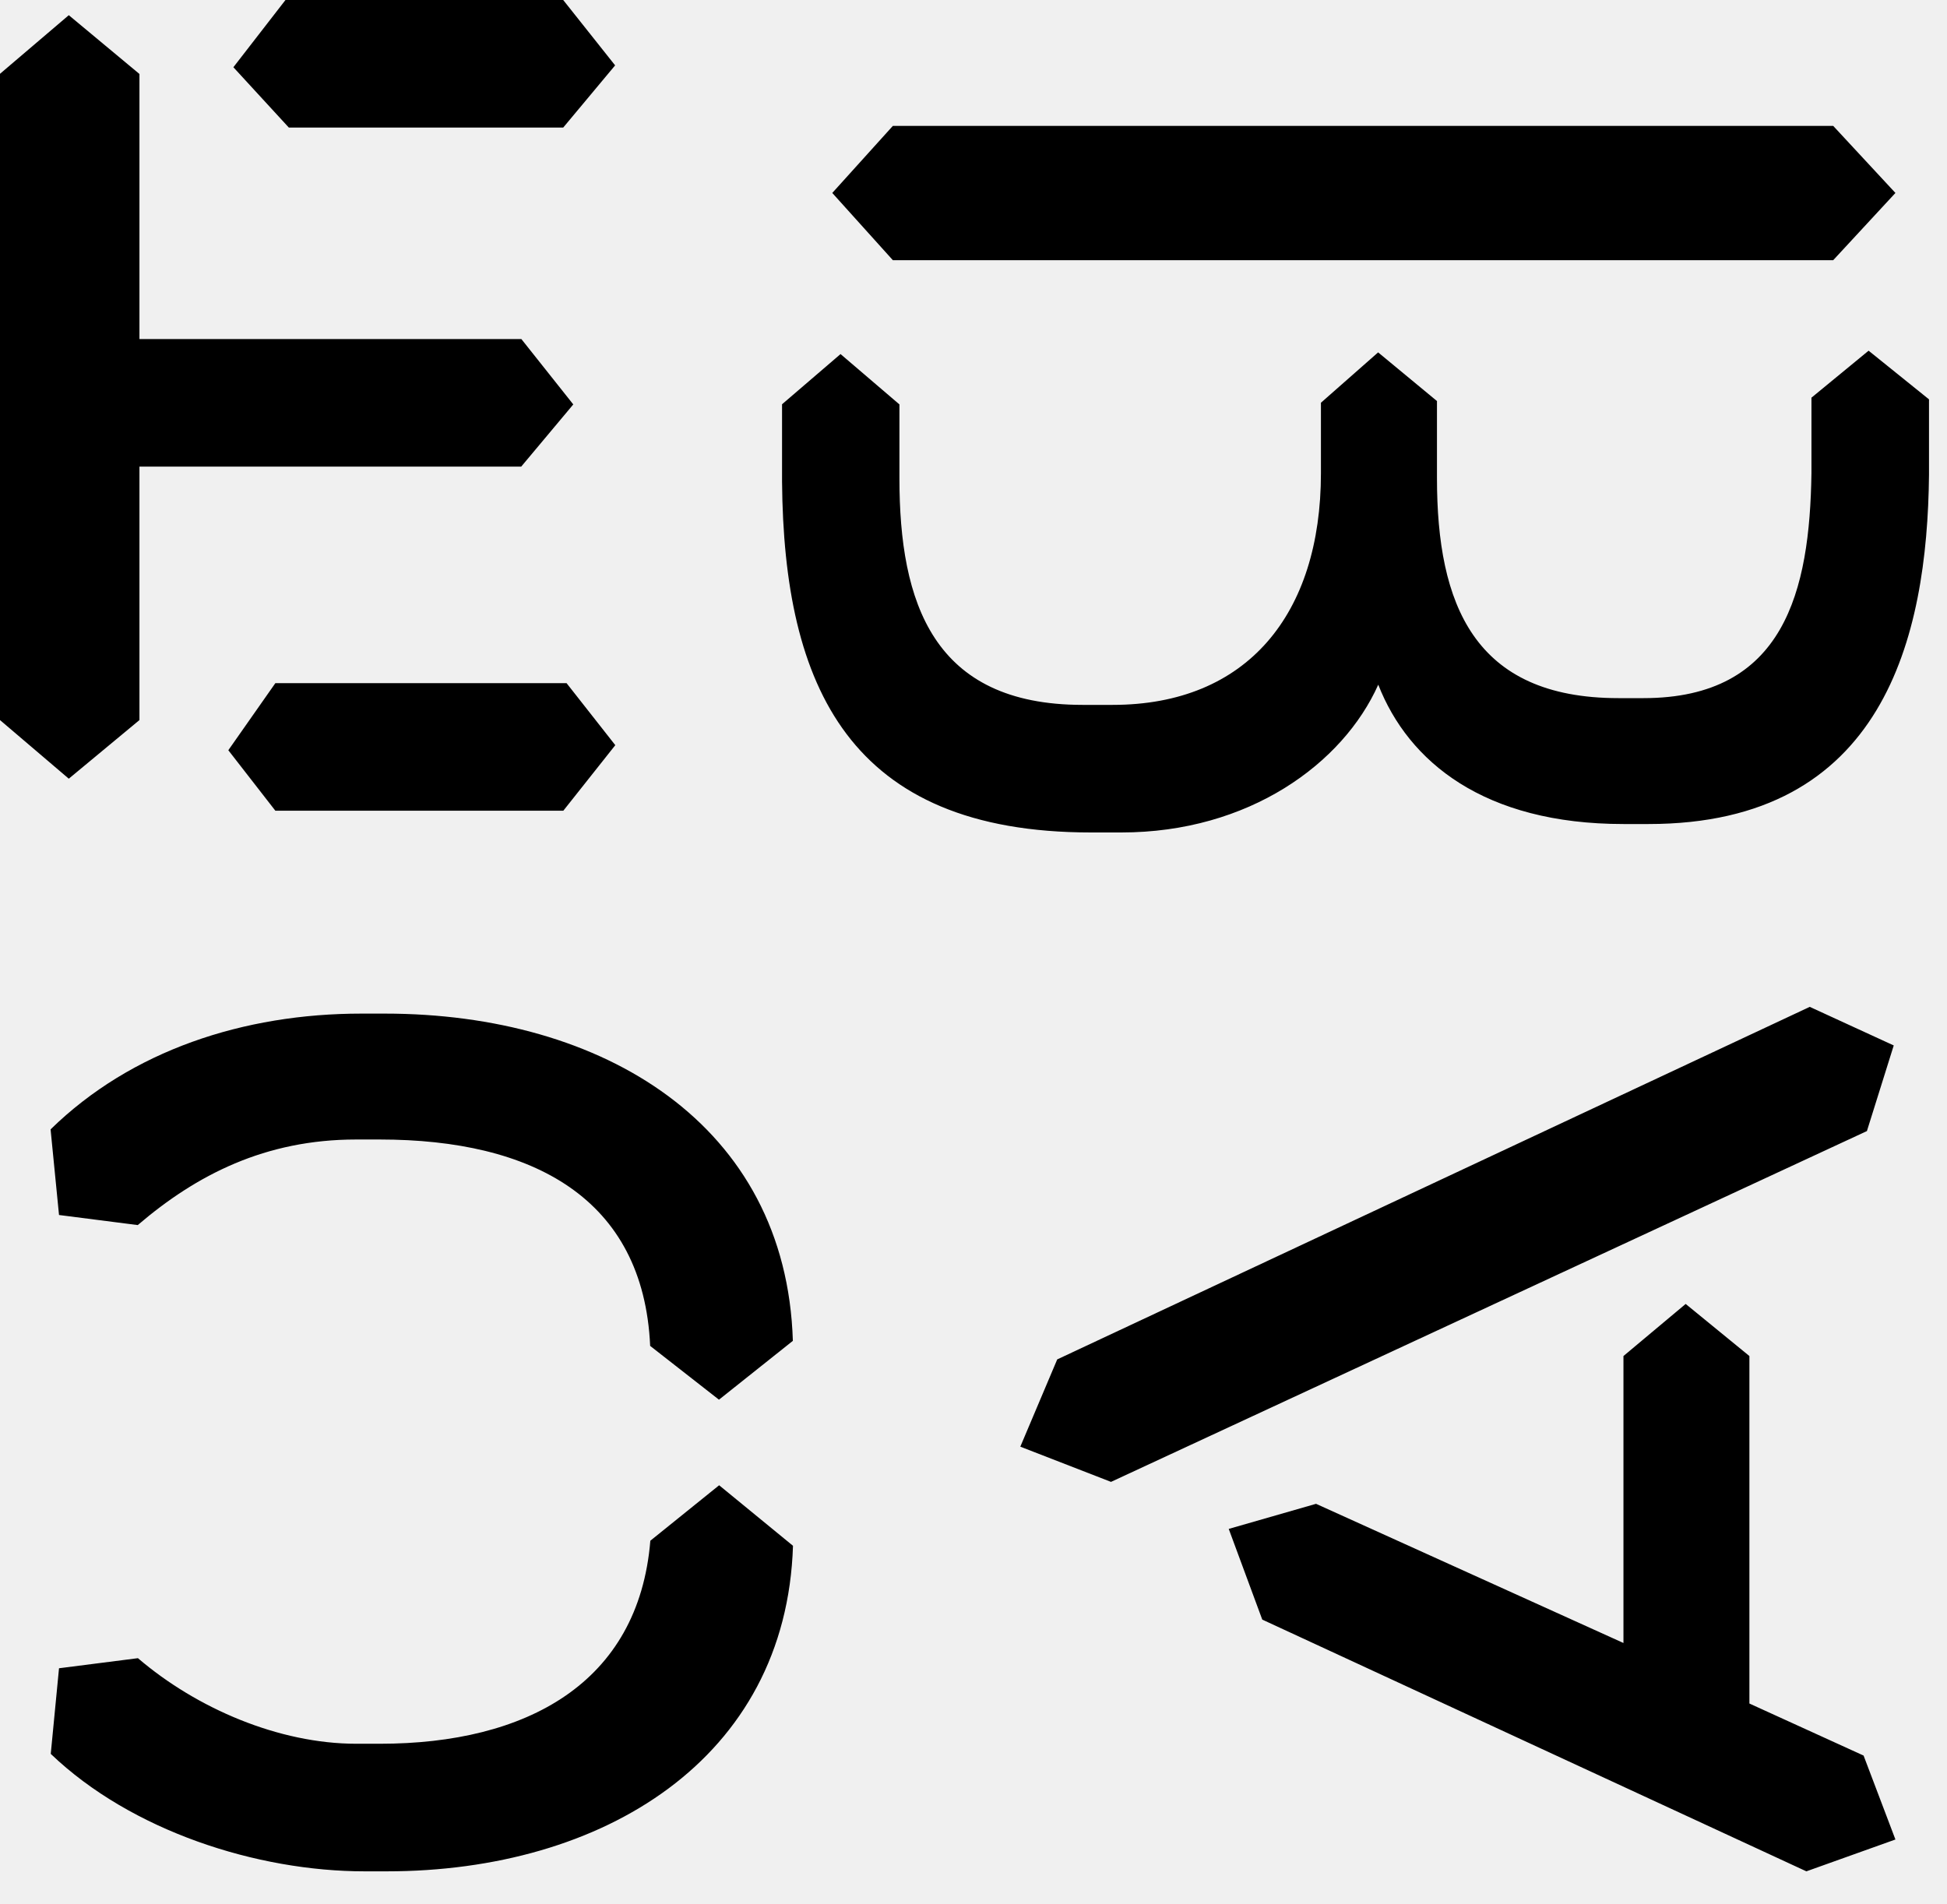
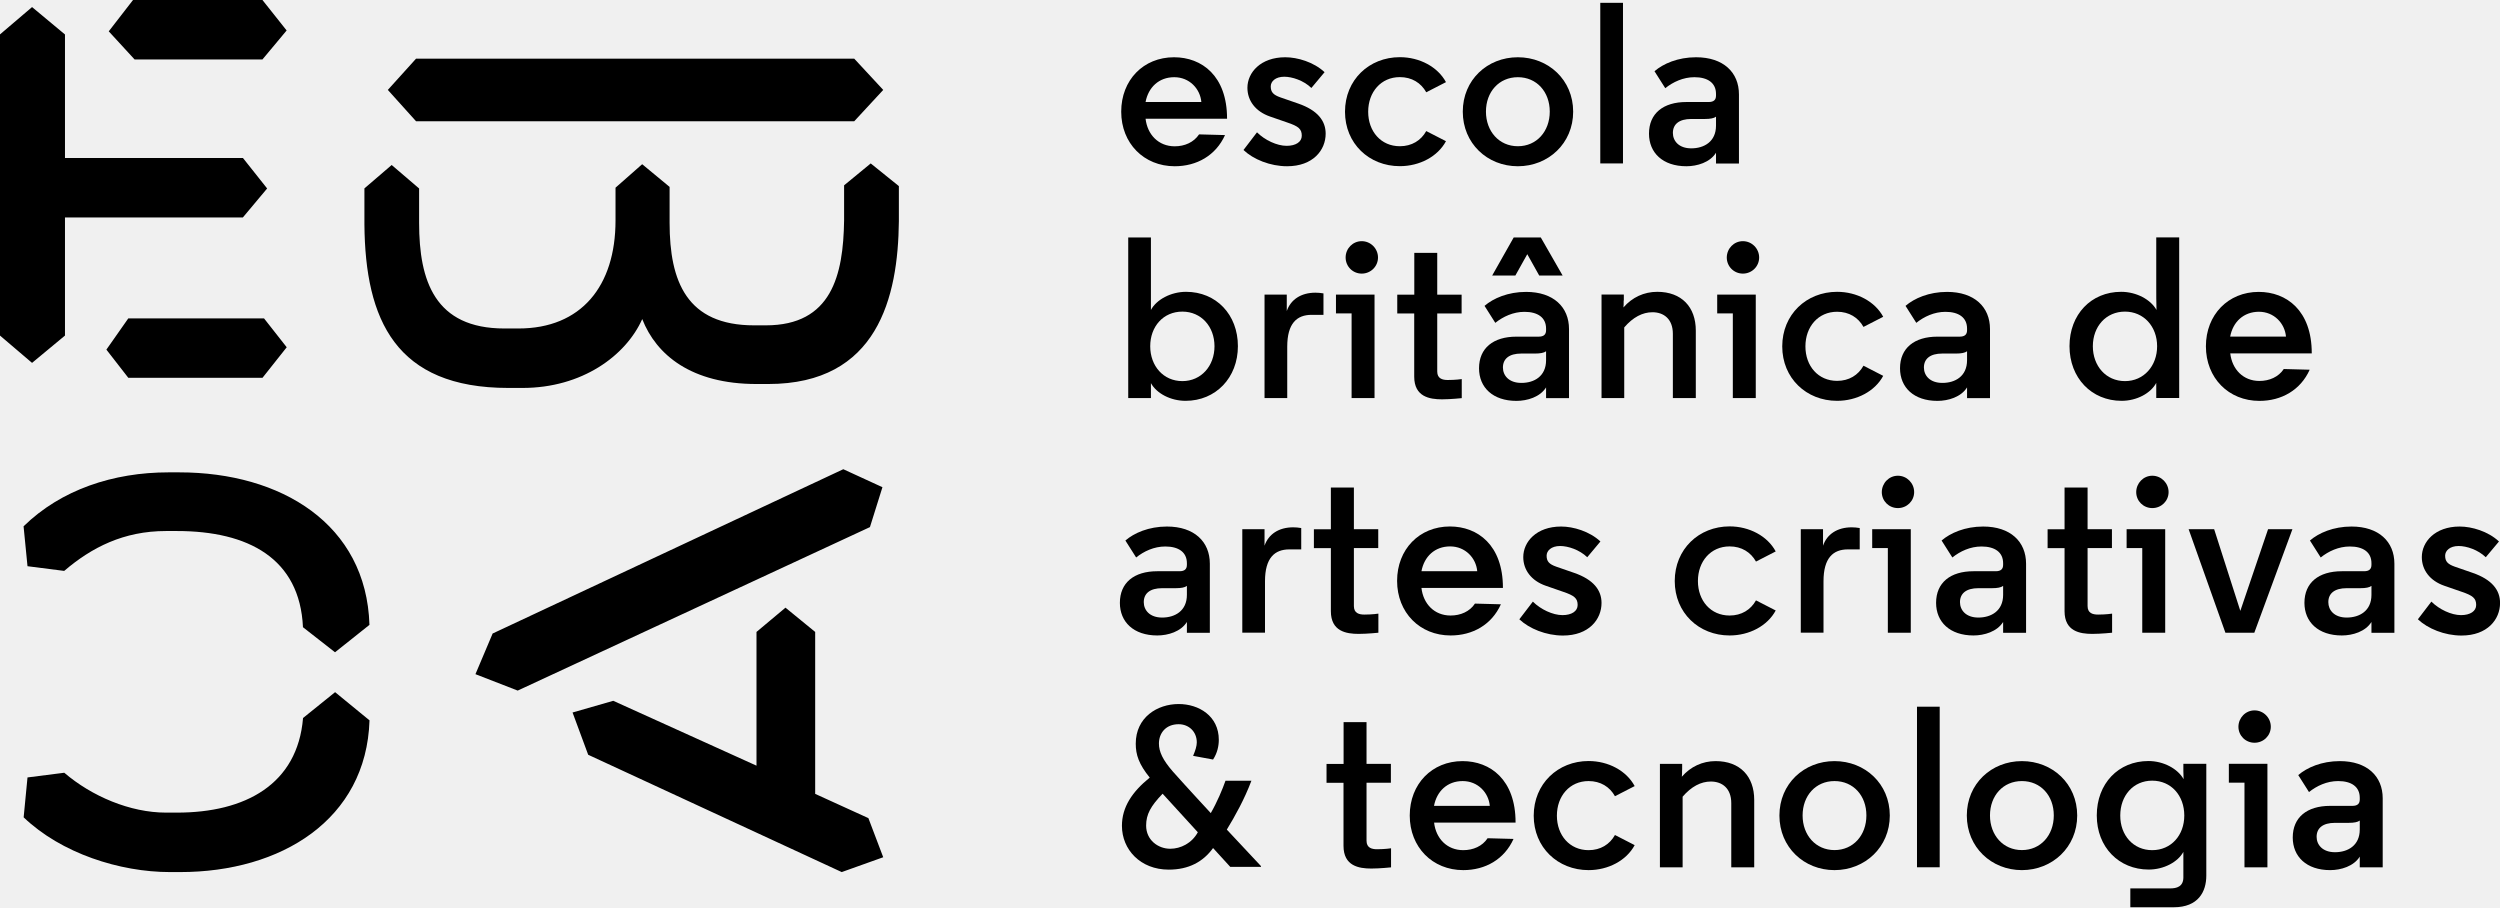
- <svg xmlns="http://www.w3.org/2000/svg" width="45" height="44" viewBox="0 0 45 44" fill="none">
-   <path d="M1.59 0.351L3.223 1.71V7.837H12.05L13.25 9.348L12.046 10.786H3.223V16.644L1.59 17.999L0 16.644V1.706L1.59 0.351ZM6.364 15.791H13.095L14.221 17.224L13.02 18.739H6.364L5.277 17.341L6.364 15.791ZM6.598 0H13.017L14.217 1.511L13.017 2.949H6.676L5.394 1.554L6.598 0ZM42.37 2.91L43.808 4.46L42.37 6.014H20.636L19.236 4.46L20.636 2.91H42.37ZM18.071 9.348L19.427 8.184L20.788 9.348V11.058C20.788 13.929 21.563 16.293 25.02 16.293H25.717C28.823 16.293 30.53 14.198 30.53 10.937V9.309L31.852 8.145L33.212 9.27V11.054C33.212 13.964 34.065 16.137 37.405 16.137H37.986C41.248 16.137 41.828 13.652 41.867 10.937V9.192L43.188 8.106L44.584 9.231V10.976C44.545 14.739 43.535 19.047 38.103 19.047H37.522C34.299 19.047 32.553 17.61 31.855 15.826C31.041 17.649 28.866 19.242 25.916 19.242H25.215C19.626 19.242 18.114 15.869 18.075 11.132V9.348H18.071ZM29.174 37.436L28.399 35.34L30.417 34.76L37.522 37.977V31.344L38.96 30.14L40.433 31.344V39.376L43.072 40.579L43.808 42.519L41.75 43.255L29.174 37.436ZM41.828 23.273L43.769 24.165L43.149 26.144L25.678 34.253L23.582 33.439L24.435 31.422L41.828 23.273ZM16.621 34.331L18.328 35.73C18.172 40.657 13.94 43.255 8.936 43.255H8.43C5.943 43.255 3.036 42.324 1.173 40.54L1.364 38.561L3.188 38.328C4.548 39.492 6.45 40.306 8.235 40.306H8.78C12.159 40.306 14.759 38.912 15.031 35.613L16.621 34.331ZM15.027 31.11C14.872 27.694 12.311 26.339 8.776 26.339H8.231C6.134 26.339 4.544 27.153 3.184 28.317L1.364 28.084L1.169 26.105C3.032 24.282 5.631 23.429 8.352 23.429H8.893C13.94 23.429 18.172 25.992 18.325 30.993L16.617 32.353L15.027 31.11Z" fill="black" />
+ <svg xmlns="http://www.w3.org/2000/svg" width="124" height="45" viewBox="0 0 124 45" fill="none">
+   <g clip-path="url(#clip0_91_150)">
+     <path d="M1.59 0.351L3.223 1.71V7.837H12.05L13.25 9.348L12.046 10.786H3.223V16.644L1.59 17.999L0 16.644V1.706L1.59 0.351ZM6.364 15.791H13.095L14.221 17.224L13.02 18.739H6.364L5.277 17.341L6.364 15.791ZM6.598 0H13.017L14.217 1.511L13.017 2.949H6.676L5.394 1.554L6.598 0ZM42.37 2.91L43.808 4.46L42.37 6.014H20.636L19.236 4.46L20.636 2.91H42.37ZM18.071 9.348L19.427 8.184L20.788 9.348V11.058C20.788 13.929 21.563 16.293 25.02 16.293H25.717C28.823 16.293 30.53 14.198 30.53 10.937V9.309L31.852 8.145L33.212 9.27V11.054C33.212 13.964 34.065 16.137 37.405 16.137H37.986C41.248 16.137 41.828 13.652 41.867 10.937V9.192L43.188 8.106L44.584 9.231V10.976C44.545 14.739 43.535 19.047 38.103 19.047H37.522C34.299 19.047 32.553 17.61 31.855 15.826C31.041 17.649 28.866 19.242 25.916 19.242H25.215C19.626 19.242 18.114 15.869 18.075 11.132V9.348H18.071ZM29.174 37.436L28.399 35.34L30.417 34.76L37.522 37.977V31.344L38.96 30.14L40.433 31.344V39.376L43.072 40.579L43.808 42.519L41.75 43.255L29.174 37.436ZM41.828 23.273L43.769 24.165L43.149 26.144L25.678 34.253L23.582 33.439L24.435 31.422L41.828 23.273ZM16.621 34.331L18.328 35.73C18.172 40.657 13.94 43.255 8.936 43.255H8.43C5.943 43.255 3.036 42.324 1.173 40.54L1.364 38.561L3.188 38.328C4.548 39.492 6.45 40.306 8.235 40.306H8.78C12.159 40.306 14.759 38.912 15.031 35.613L16.621 34.331ZM15.027 31.11C14.872 27.694 12.311 26.339 8.776 26.339H8.231C6.134 26.339 4.544 27.153 3.184 28.317L1.364 28.084L1.169 26.105C3.032 24.282 5.631 23.429 8.352 23.429H8.893C13.94 23.429 18.172 25.992 18.325 30.993L16.617 32.353L15.027 31.11Z" fill="black" />
+     <path d="M60.866 5.889H56.82C56.91 6.676 57.46 7.257 58.266 7.257C58.757 7.257 59.209 7.062 59.474 6.665L60.761 6.7C60.304 7.712 59.361 8.246 58.266 8.246C56.739 8.246 55.612 7.109 55.612 5.539C55.612 3.969 56.715 2.84 58.231 2.84C59.611 2.84 60.862 3.763 60.862 5.878V5.889H60.866ZM56.82 5.06H59.587C59.529 4.402 58.995 3.829 58.243 3.829C57.483 3.829 56.957 4.331 56.82 5.06Z" fill="black" />
+     <path d="M65.044 4.363C64.658 3.989 64.089 3.806 63.699 3.806C63.255 3.806 63.029 4.043 63.029 4.285C63.029 4.569 63.154 4.705 63.508 4.83L64.397 5.138C65.352 5.469 65.753 5.991 65.753 6.63C65.753 7.447 65.126 8.246 63.84 8.246C62.998 8.246 62.164 7.903 61.677 7.44L62.347 6.563C62.733 6.949 63.337 7.233 63.816 7.233C64.272 7.233 64.568 7.039 64.568 6.731C64.568 6.4 64.409 6.263 63.84 6.073L62.986 5.777C62.269 5.527 61.872 4.99 61.872 4.355C61.872 3.603 62.522 2.84 63.75 2.84C64.354 2.84 65.161 3.077 65.699 3.58L65.044 4.363Z" fill="black" />
+     <path d="M69.432 7.253C70.025 7.253 70.481 6.968 70.742 6.501L71.72 7.003C71.311 7.767 70.41 8.242 69.432 8.242C67.904 8.242 66.712 7.116 66.712 5.543C66.712 3.961 67.908 2.836 69.432 2.836C70.41 2.836 71.311 3.315 71.72 4.074L70.742 4.577C70.481 4.109 70.025 3.825 69.432 3.825C68.497 3.825 67.862 4.565 67.862 5.543C67.862 6.52 68.497 7.253 69.432 7.253Z" fill="black" />
+     <path d="M75.286 2.84C76.802 2.84 78.029 3.965 78.029 5.539C78.029 7.109 76.798 8.246 75.286 8.246C73.77 8.246 72.554 7.109 72.554 5.539C72.554 3.965 73.77 2.84 75.286 2.84ZM75.286 3.829C74.35 3.829 73.703 4.557 73.703 5.535C73.703 6.513 74.354 7.253 75.286 7.253C76.221 7.253 76.868 6.513 76.868 5.535C76.868 4.557 76.221 3.829 75.286 3.829Z" fill="black" />
+     <path d="M80.5 0.14H79.374V8.106H80.5V0.14Z" fill="black" />
+     <path d="M85.114 4.659C85.114 4.113 84.705 3.829 84.043 3.829C83.485 3.829 82.983 4.067 82.597 4.374L82.063 3.533C82.495 3.159 83.224 2.84 84.124 2.84C85.481 2.84 86.252 3.591 86.252 4.682V8.11H85.114V7.576C84.818 8.055 84.179 8.246 83.645 8.246C82.472 8.246 81.79 7.576 81.79 6.63C81.79 5.628 82.495 5.06 83.645 5.06H84.748C85.009 5.06 85.114 4.947 85.114 4.74V4.659ZM85.114 6.232V5.788C85.013 5.866 84.83 5.901 84.569 5.901H83.887C83.283 5.901 82.975 6.162 82.975 6.594C82.975 6.992 83.271 7.358 83.887 7.358C84.522 7.358 85.114 7.027 85.114 6.232Z" fill="black" />
+     <path d="M57.086 19.744H55.96V11.779H57.086V15.374C57.359 14.86 58.076 14.474 58.828 14.474C60.321 14.474 61.4 15.6 61.4 17.17C61.4 18.739 60.297 19.881 58.805 19.881C58.064 19.881 57.371 19.518 57.086 19.004V19.744ZM57.051 17.174C57.051 18.151 57.702 18.903 58.645 18.903C59.58 18.903 60.239 18.151 60.239 17.174C60.239 16.196 59.58 15.456 58.645 15.456C57.698 15.456 57.051 16.196 57.051 17.174Z" fill="black" />
+     <path d="M65.647 15.616H65.055C64.326 15.616 63.847 16.036 63.847 17.197V19.744H62.721V14.611H63.824V15.428C64.019 14.86 64.529 14.517 65.246 14.517C65.371 14.517 65.507 14.529 65.644 14.552V15.616H65.647Z" fill="black" />
+     <path d="M68.177 19.744H67.039V15.545H66.264V14.611H68.177V19.744ZM67.542 11.962C67.986 11.962 68.349 12.328 68.349 12.772C68.349 13.216 67.986 13.571 67.542 13.571C67.098 13.571 66.743 13.216 66.743 12.772C66.743 12.324 67.098 11.962 67.542 11.962Z" fill="black" />
+     <path d="M71.287 12.542V14.614H72.496V15.549H71.287V18.428C71.287 18.782 71.549 18.848 71.81 18.848C72.207 18.848 72.503 18.802 72.503 18.802V19.748C72.503 19.748 71.946 19.807 71.525 19.807C70.909 19.807 70.145 19.682 70.145 18.681V15.549H69.304V14.614H70.149V12.542H71.287Z" fill="black" />
+     <path d="M76.685 16.297C76.685 15.752 76.275 15.467 75.613 15.467C75.056 15.467 74.553 15.705 74.167 16.013L73.633 15.171C74.066 14.797 74.794 14.478 75.695 14.478C77.051 14.478 77.823 15.23 77.823 16.32V19.748H76.685V19.215C76.388 19.694 75.749 19.884 75.215 19.884C74.042 19.884 73.36 19.215 73.36 18.268C73.36 17.267 74.066 16.698 75.215 16.698H76.318C76.579 16.698 76.685 16.585 76.685 16.379V16.297ZM75.079 11.779H76.424L77.507 13.668H76.346L75.753 12.608L75.161 13.668H74.011L75.079 11.779ZM76.685 17.867V17.423C76.583 17.501 76.4 17.536 76.139 17.536H75.457C74.853 17.536 74.545 17.797 74.545 18.229C74.545 18.626 74.841 18.992 75.457 18.992C76.092 18.996 76.685 18.665 76.685 17.867Z" fill="black" />
+     <path d="M80.534 14.906C80.534 15.055 80.534 15.144 80.523 15.249C80.955 14.747 81.548 14.474 82.199 14.474C83.407 14.474 84.112 15.226 84.112 16.398V19.744H82.974V16.558C82.974 15.83 82.53 15.487 81.961 15.487C81.47 15.487 80.994 15.736 80.562 16.239V19.744H79.436V14.61H80.542V14.906H80.534Z" fill="black" />
+     <path d="M87.086 19.744H85.948V15.545H85.173V14.611H87.086V19.744ZM86.447 11.962C86.891 11.962 87.254 12.328 87.254 12.772C87.254 13.216 86.891 13.571 86.447 13.571C86.003 13.571 85.648 13.216 85.648 12.772C85.652 12.324 86.003 11.962 86.447 11.962Z" fill="black" />
+     <path d="M91.12 18.891C91.712 18.891 92.168 18.607 92.429 18.139L93.407 18.642C92.998 19.405 92.098 19.881 91.12 19.881C89.592 19.881 88.399 18.755 88.399 17.181C88.399 15.6 89.596 14.474 91.12 14.474C92.098 14.474 92.998 14.953 93.407 15.713L92.429 16.215C92.168 15.748 91.712 15.463 91.12 15.463C90.184 15.463 89.549 16.203 89.549 17.181C89.549 18.159 90.184 18.891 91.12 18.891Z" fill="black" />
+     <path d="M97.566 16.297C97.566 15.752 97.156 15.467 96.494 15.467C95.936 15.467 95.434 15.705 95.048 16.013L94.514 15.171C94.947 14.797 95.675 14.478 96.576 14.478C97.932 14.478 98.704 15.23 98.704 16.32V19.748H97.566V19.215C97.269 19.694 96.63 19.884 96.096 19.884C94.923 19.884 94.241 19.215 94.241 18.268C94.241 17.267 94.947 16.698 96.096 16.698H97.199C97.46 16.698 97.566 16.585 97.566 16.379V16.297ZM97.566 17.867V17.423C97.464 17.501 97.281 17.536 97.02 17.536H96.338C95.734 17.536 95.426 17.797 95.426 18.229C95.426 18.626 95.722 18.992 96.338 18.992C96.973 18.996 97.566 18.665 97.566 17.867Z" fill="black" />
+     <path d="M106.95 18.992C106.677 19.507 105.983 19.881 105.231 19.881C103.739 19.881 102.647 18.743 102.647 17.17C102.647 15.6 103.719 14.474 105.208 14.474C105.972 14.474 106.677 14.86 106.962 15.374C106.95 15.023 106.95 14.599 106.95 14.201V11.775H108.088V19.74H106.95V18.992ZM103.805 17.174C103.805 18.151 104.456 18.903 105.399 18.903C106.334 18.903 106.993 18.151 106.993 17.174C106.993 16.196 106.33 15.456 105.399 15.456C104.456 15.456 103.805 16.196 103.805 17.174Z" fill="black" />
+     <path d="M114.663 17.528H110.621C110.711 18.315 111.26 18.895 112.067 18.895C112.558 18.895 113.014 18.7 113.275 18.303L114.561 18.338C114.105 19.351 113.162 19.884 112.067 19.884C110.539 19.884 109.413 18.747 109.413 17.177C109.413 15.608 110.52 14.478 112.032 14.478C113.412 14.478 114.663 15.401 114.663 17.516V17.528ZM110.617 16.694H113.384C113.326 16.036 112.792 15.463 112.04 15.463C111.28 15.467 110.754 15.966 110.617 16.694Z" fill="black" />
+     <path d="M58.87 27.936C58.87 27.39 58.461 27.106 57.798 27.106C57.241 27.106 56.738 27.343 56.353 27.651L55.819 26.81C56.251 26.436 56.98 26.116 57.88 26.116C59.236 26.116 60.008 26.868 60.008 27.959V31.387H58.87V30.849C58.574 31.328 57.935 31.519 57.401 31.519C56.228 31.519 55.546 30.849 55.546 29.902C55.546 28.901 56.251 28.333 57.401 28.333H58.504C58.765 28.333 58.87 28.22 58.87 28.013V27.936ZM58.87 29.505V29.061C58.769 29.139 58.586 29.174 58.325 29.174H57.643C57.038 29.174 56.731 29.435 56.731 29.867C56.731 30.265 57.027 30.631 57.643 30.631C58.278 30.631 58.87 30.3 58.87 29.505Z" fill="black" />
+     <path d="M64.545 27.25H63.953C63.224 27.25 62.744 27.671 62.744 28.831V31.379H61.618V26.249H62.721V27.067C62.916 26.498 63.426 26.155 64.144 26.155C64.268 26.155 64.405 26.167 64.541 26.191V27.25H64.545Z" fill="black" />
+     <path d="M67.153 24.177V26.249H68.361V27.184H67.153V30.062C67.153 30.417 67.414 30.483 67.675 30.483C68.072 30.483 68.368 30.436 68.368 30.436V31.383C68.368 31.383 67.811 31.441 67.39 31.441C66.775 31.441 66.011 31.317 66.011 30.315V27.188H65.169V26.253H66.011V24.181H67.153V24.177Z" fill="black" />
+     <path d="M74.545 29.163H70.504C70.594 29.95 71.143 30.53 71.95 30.53C72.441 30.53 72.897 30.335 73.158 29.938L74.444 29.973C73.988 30.986 73.045 31.519 71.95 31.519C70.422 31.519 69.296 30.382 69.296 28.812C69.296 27.242 70.403 26.113 71.915 26.113C73.294 26.113 74.545 27.036 74.545 29.151V29.163ZM70.504 28.333H73.271C73.213 27.675 72.679 27.102 71.927 27.102C71.163 27.102 70.64 27.605 70.504 28.333Z" fill="black" />
+     <path d="M78.727 27.639C78.341 27.265 77.772 27.082 77.382 27.082C76.938 27.082 76.712 27.32 76.712 27.561C76.712 27.846 76.836 27.982 77.191 28.107L78.08 28.415C79.034 28.746 79.436 29.268 79.436 29.906C79.436 30.724 78.808 31.523 77.522 31.523C76.68 31.523 75.85 31.18 75.359 30.717L76.03 29.84C76.415 30.226 77.02 30.51 77.499 30.51C77.955 30.51 78.251 30.315 78.251 30.008C78.251 29.677 78.091 29.54 77.522 29.349L76.669 29.053C75.952 28.804 75.554 28.267 75.554 27.632C75.554 26.88 76.201 26.116 77.433 26.116C78.037 26.116 78.843 26.354 79.381 26.857L78.727 27.639Z" fill="black" />
+     <path d="M85.788 30.53C86.38 30.53 86.836 30.245 87.097 29.778L88.075 30.28C87.666 31.044 86.766 31.519 85.788 31.519C84.26 31.519 83.067 30.393 83.067 28.82C83.067 27.238 84.264 26.109 85.788 26.109C86.766 26.109 87.666 26.588 88.075 27.351L87.097 27.854C86.836 27.387 86.38 27.102 85.788 27.102C84.852 27.102 84.217 27.842 84.217 28.82C84.217 29.797 84.852 30.53 85.788 30.53Z" fill="black" />
+     <path d="M92.246 27.25H91.654C90.925 27.25 90.446 27.671 90.446 28.831V31.379H89.319V26.249H90.422V27.067C90.617 26.498 91.128 26.155 91.845 26.155C91.969 26.155 92.106 26.167 92.242 26.191V27.25H92.246Z" fill="black" />
+     <path d="M94.775 31.383H93.637V27.184H92.861V26.249H94.775V31.383ZM94.136 23.596C94.58 23.596 94.942 23.963 94.942 24.407C94.942 24.851 94.58 25.201 94.136 25.201C93.691 25.201 93.337 24.851 93.337 24.407C93.341 23.963 93.691 23.596 94.136 23.596Z" fill="black" />
+     <path d="M99.355 27.936C99.355 27.39 98.945 27.106 98.283 27.106C97.725 27.106 97.223 27.343 96.837 27.651L96.303 26.81C96.736 26.436 97.464 26.116 98.365 26.116C99.721 26.116 100.493 26.868 100.493 27.959V31.387H99.355V30.849C99.058 31.328 98.419 31.519 97.885 31.519C96.712 31.519 96.03 30.849 96.03 29.902C96.03 28.901 96.736 28.333 97.885 28.333H98.988C99.249 28.333 99.355 28.22 99.355 28.013V27.936ZM99.355 29.505V29.061C99.253 29.139 99.07 29.174 98.809 29.174H98.127C97.523 29.174 97.215 29.435 97.215 29.867C97.215 30.265 97.511 30.631 98.127 30.631C98.762 30.631 99.355 30.3 99.355 29.505Z" fill="black" />
+     <path d="M103.544 24.177V26.249H104.752V27.184H103.544V30.062C103.544 30.417 103.805 30.483 104.066 30.483C104.464 30.483 104.76 30.436 104.76 30.436V31.383C104.76 31.383 104.203 31.441 103.782 31.441C103.166 31.441 102.402 31.317 102.402 30.315V27.188H101.561V26.253H102.402V24.181H103.544V24.177Z" fill="black" />
+     <path d="M107.394 31.383H106.256V27.184H105.48V26.249H107.394V31.383ZM106.755 23.596C107.199 23.596 107.562 23.963 107.562 24.407C107.562 24.851 107.199 25.201 106.755 25.201C106.311 25.201 105.956 24.851 105.956 24.407C105.96 23.963 106.311 23.596 106.755 23.596Z" fill="black" />
+     <path d="M111.12 30.3L112.496 26.249H113.704L111.814 31.383H110.38L108.556 26.249H109.822L111.12 30.3Z" fill="black" />
+     <path d="M117.624 27.936C117.624 27.39 117.215 27.106 116.552 27.106C115.995 27.106 115.492 27.343 115.107 27.651L114.573 26.81C115.005 26.436 115.734 26.116 116.634 26.116C117.99 26.116 118.762 26.868 118.762 27.959V31.387H117.624V30.849C117.328 31.328 116.689 31.519 116.155 31.519C114.982 31.519 114.3 30.849 114.3 29.902C114.3 28.901 115.005 28.333 116.155 28.333H117.258C117.519 28.333 117.624 28.22 117.624 28.013V27.936ZM117.624 29.505V29.061C117.523 29.139 117.34 29.174 117.078 29.174H116.396C115.792 29.174 115.485 29.435 115.485 29.867C115.485 30.265 115.781 30.631 116.396 30.631C117.032 30.631 117.624 30.3 117.624 29.505Z" fill="black" />
+     <path d="M123.294 27.639C122.908 27.265 122.339 27.082 121.949 27.082C121.505 27.082 121.279 27.32 121.279 27.561C121.279 27.846 121.404 27.982 121.758 28.107L122.647 28.415C123.602 28.746 124.003 29.268 124.003 29.906C124.003 30.724 123.376 31.523 122.09 31.523C121.248 31.523 120.418 31.18 119.927 30.717L120.597 29.84C120.983 30.226 121.587 30.51 122.066 30.51C122.522 30.51 122.818 30.315 122.818 30.008C122.818 29.677 122.659 29.54 122.09 29.349L121.236 29.053C120.519 28.804 120.122 28.267 120.122 27.632C120.122 26.88 120.769 26.116 122 26.116C122.604 26.116 123.411 26.354 123.949 26.857L123.294 27.639Z" fill="black" />
+     <path d="M62.549 42.998H61.022L60.168 42.063C59.677 42.745 58.96 43.134 57.97 43.134C56.559 43.134 55.648 42.133 55.648 40.961C55.648 40.038 56.15 39.278 57.027 38.569C56.493 37.911 56.333 37.444 56.333 36.887C56.333 35.578 57.405 34.92 58.461 34.92C59.463 34.92 60.453 35.512 60.453 36.696C60.453 36.992 60.383 37.346 60.168 37.673L59.178 37.49C59.291 37.23 59.361 37 59.361 36.821C59.361 36.287 58.964 35.921 58.461 35.921C57.822 35.921 57.483 36.365 57.483 36.879C57.483 37.288 57.678 37.697 58.165 38.258C58.859 39.041 59.931 40.194 60.055 40.33C60.375 39.773 60.636 39.146 60.784 38.725H62.07C61.727 39.637 61.259 40.478 60.85 41.148L62.545 42.959V42.998H62.549ZM57.666 39.368C57.074 39.983 56.848 40.392 56.848 40.949C56.848 41.666 57.44 42.098 58.044 42.098C58.559 42.098 59.116 41.826 59.412 41.28L57.666 39.368Z" fill="black" />
+     <path d="M67.78 35.815V37.888H68.988V38.822H67.78V41.701C67.78 42.055 68.041 42.122 68.302 42.122C68.699 42.122 68.996 42.075 68.996 42.075V43.021C68.996 43.021 68.438 43.08 68.017 43.08C67.401 43.08 66.638 42.955 66.638 41.954V38.826H65.796V37.892H66.642V35.819H67.78V35.815Z" fill="black" />
+     <path d="M75.172 40.801H71.131C71.221 41.588 71.77 42.168 72.577 42.168C73.068 42.168 73.524 41.974 73.785 41.576L75.071 41.611C74.615 42.624 73.672 43.158 72.577 43.158C71.049 43.158 69.923 42.02 69.923 40.45C69.923 38.881 71.03 37.751 72.542 37.751C73.921 37.751 75.172 38.674 75.172 40.789V40.801ZM71.127 39.971H73.894C73.836 39.313 73.302 38.741 72.549 38.741C71.79 38.741 71.263 39.243 71.127 39.971Z" fill="black" />
+     <path d="M78.793 42.168C79.385 42.168 79.841 41.884 80.102 41.416L81.08 41.919C80.671 42.682 79.771 43.158 78.793 43.158C77.265 43.158 76.072 42.032 76.072 40.458C76.072 38.877 77.269 37.747 78.793 37.747C79.771 37.747 80.671 38.226 81.08 38.99L80.102 39.492C79.841 39.025 79.385 38.741 78.793 38.741C77.857 38.741 77.222 39.481 77.222 40.458C77.222 41.436 77.861 42.168 78.793 42.168Z" fill="black" />
+     <path d="M83.431 38.184C83.431 38.332 83.431 38.421 83.419 38.526C83.852 38.024 84.444 37.751 85.095 37.751C86.303 37.751 87.009 38.503 87.009 39.675V43.021H85.871V39.835C85.871 39.107 85.426 38.764 84.857 38.764C84.366 38.764 83.891 39.013 83.458 39.516V43.021H82.332V37.888H83.435V38.184H83.431Z" fill="black" />
+     <path d="M90.991 37.751C92.507 37.751 93.734 38.877 93.734 40.45C93.734 42.02 92.503 43.158 90.991 43.158C89.475 43.158 88.259 42.02 88.259 40.45C88.259 38.877 89.479 37.751 90.991 37.751ZM90.991 38.741C90.055 38.741 89.409 39.469 89.409 40.447C89.409 41.424 90.059 42.164 90.991 42.164C91.926 42.164 92.573 41.424 92.573 40.447C92.577 39.469 91.926 38.741 90.991 38.741Z" fill="black" />
+     <path d="M96.209 35.052H95.083V43.017H96.209V35.052Z" fill="black" />
+     <path d="M100.286 37.751C101.802 37.751 103.029 38.877 103.029 40.45C103.029 42.02 101.798 43.158 100.286 43.158C98.77 43.158 97.554 42.02 97.554 40.45C97.554 38.877 98.773 37.751 100.286 37.751ZM100.286 38.741C99.35 38.741 98.703 39.469 98.703 40.447C98.703 41.424 99.354 42.164 100.286 42.164C101.221 42.164 101.868 41.424 101.868 40.447C101.872 39.469 101.221 38.741 100.286 38.741Z" fill="black" />
+     <path d="M109.433 37.888V43.43C109.433 44.229 109.035 45 107.815 45H105.664V44.065H107.644C107.952 44.065 108.295 43.983 108.295 43.52V42.254C108.022 42.756 107.328 43.13 106.576 43.13C105.095 43.13 104 42.016 104 40.447C104 38.865 105.072 37.747 106.564 37.747C107.316 37.747 108.022 38.133 108.306 38.647C108.306 38.534 108.295 38.41 108.295 38.25V37.884H109.433V37.888ZM106.748 42.168C107.691 42.168 108.341 41.428 108.341 40.45C108.341 39.461 107.691 38.721 106.748 38.721C105.812 38.721 105.165 39.461 105.165 40.45C105.161 41.428 105.812 42.168 106.748 42.168Z" fill="black" />
+     <path d="M112.464 43.021H111.326V38.819H110.551V37.884H112.464V43.021ZM111.825 35.235C112.269 35.235 112.632 35.601 112.632 36.045C112.632 36.489 112.269 36.84 111.825 36.84C111.381 36.84 111.026 36.489 111.026 36.045C111.03 35.601 111.381 35.235 111.825 35.235Z" fill="black" />
+     <path d="M117.044 39.57C117.044 39.025 116.635 38.741 115.972 38.741C115.415 38.741 114.912 38.978 114.526 39.286L113.993 38.444C114.425 38.071 115.154 37.751 116.054 37.751C117.41 37.751 118.182 38.503 118.182 39.594V43.021H117.044V42.488C116.748 42.967 116.109 43.158 115.575 43.158C114.402 43.158 113.72 42.488 113.72 41.541C113.72 40.54 114.425 39.971 115.575 39.971H116.678C116.939 39.971 117.044 39.858 117.044 39.652V39.57ZM117.044 41.144V40.7C116.943 40.778 116.76 40.813 116.498 40.813H115.816C115.212 40.813 114.904 41.074 114.904 41.506C114.904 41.903 115.201 42.27 115.816 42.27C116.452 42.27 117.044 41.938 117.044 41.144Z" fill="black" />
+   </g>
+   <defs>
+     <clipPath id="clip0_91_150">
+       <rect width="124" height="45" fill="white" />
+     </clipPath>
+   </defs>
</svg>
